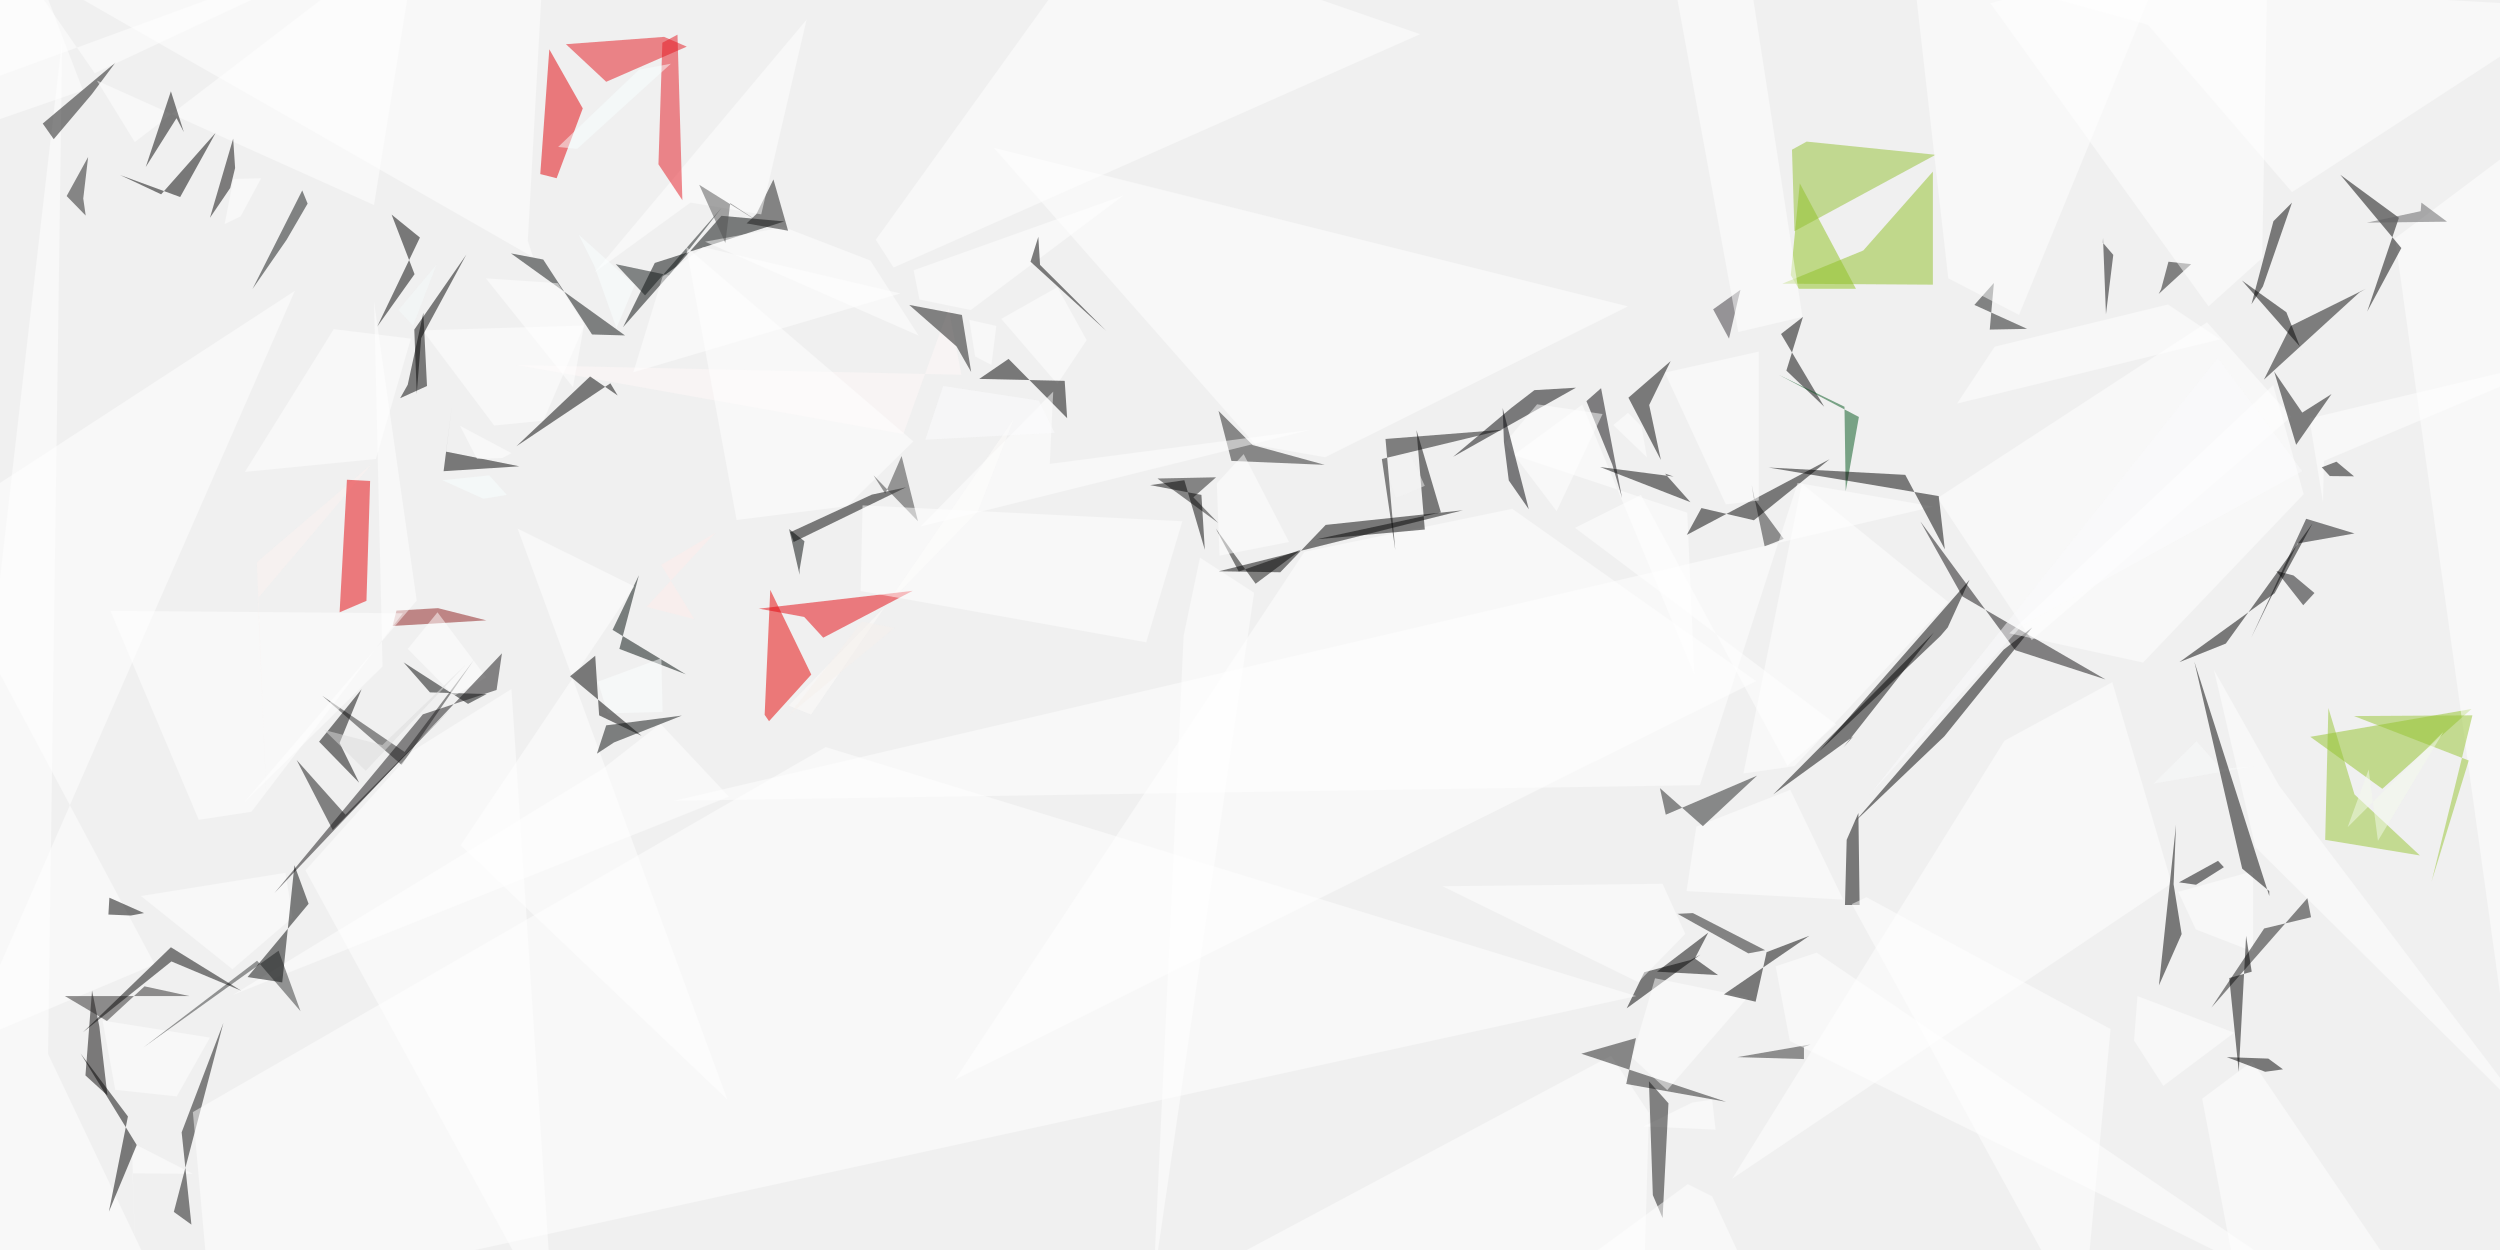
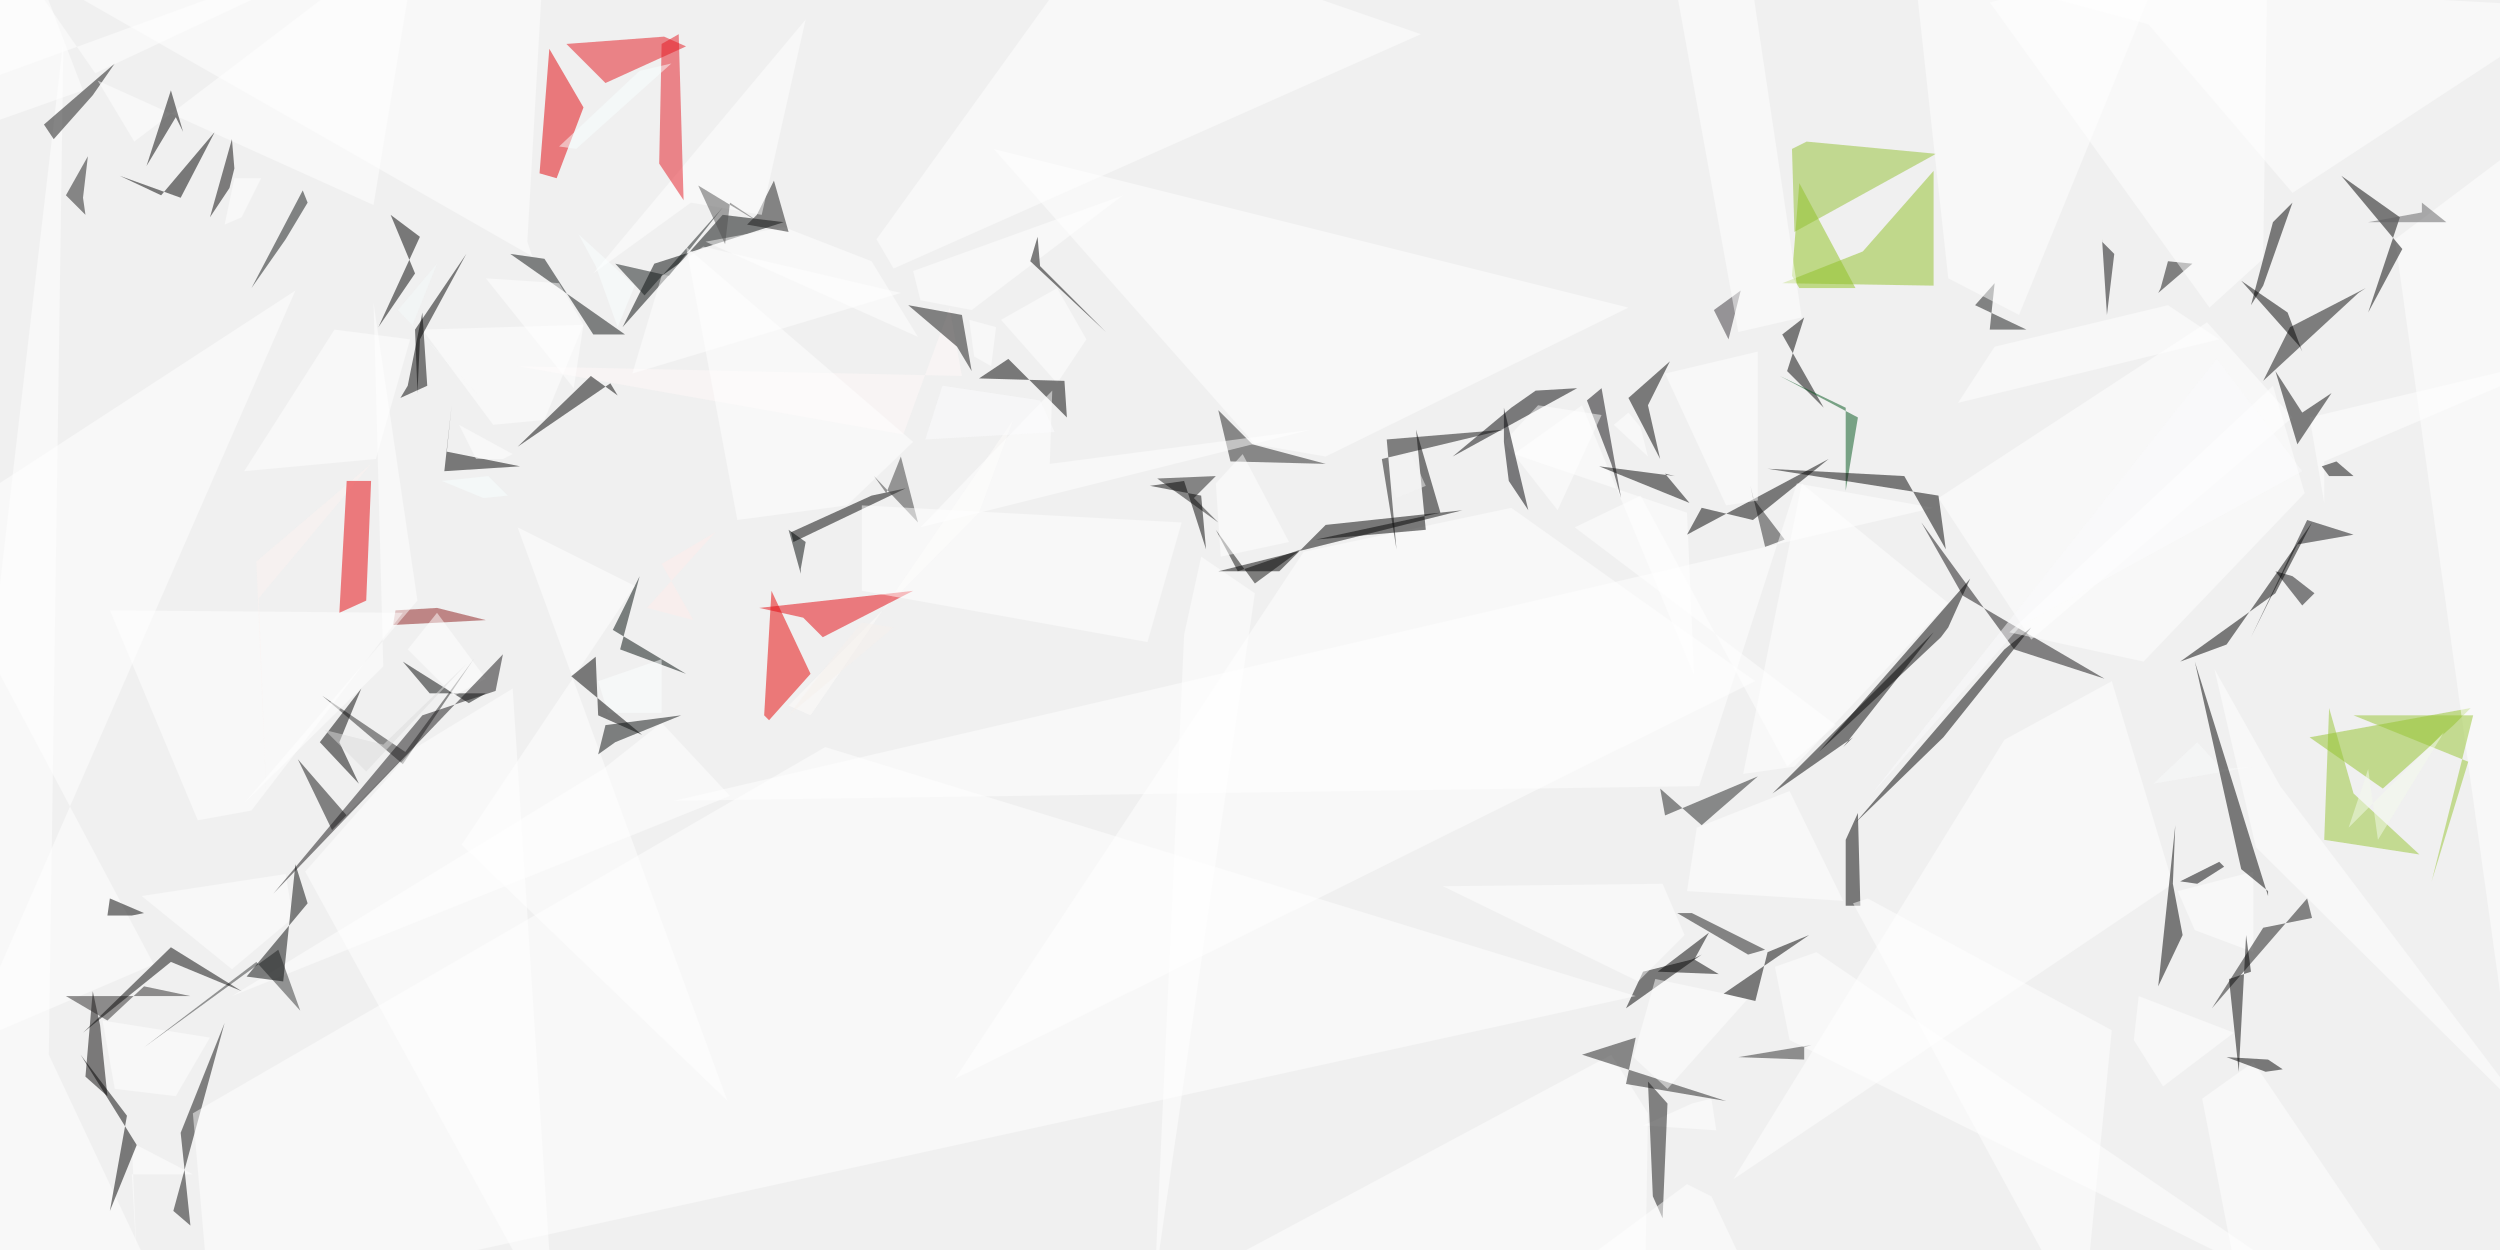
<svg xmlns="http://www.w3.org/2000/svg" version="1.1" viewBox="0 0 1024 512" width="1024" height="512">
  <g fill-opacity=".5">
-     <path fill="#fff" d="M534.3 226L391 442.4 719.4 279l-100-70.6" />
-     <path fill="#8fc31c" d="M733.5 112.7l3.3 5.6h23.4l-23-43.2" />
-     <path fill="#010404" d="M295.5 88.4l25.7 2.3-53 17-13 26.3" />
-     <path fill="#8d1b1b" d="M160.8 256.4l1.6-6.3 17-1 19.8 5" />
-     <path fill="#010101" d="M580.2 176.2l3.4 40.7-44.4 4 51-11" />
-     <path fill="#e30007" d="M221.3 71.3L228 73l10.7-28.6L225 20.2" />
-     <path fill="#2a2b2b" d="M711.6 433l30-5.2-2.7 1v5" />
-     <path fill="#fff" d="M63.4 395l-77.6 32.7 135-308.6L-31 218" />
-     <path fill="#fff9f9" d="M370 177.8l18.6-51.5 5.2 27.2-182.3-4" />
-     <path fill="#e60001" d="M332.3 276.3l-16.8-34.7-2.3 51.2 1.8 2.6" />
-     <path fill="#fff" d="M902 450l20.5-15.3L996 543l-81.3-26" />
-     <path fill="#111515" d="M123.8 78l2.2 5.4-8.6 14.8-14 20.2" />
-     <path fill="#f5fbfa" d="M169.2 133.4l9.6-25-15.6 18.6 33 35.2" />
-     <path fill="#fff" d="M165 251.2l-62 81.3-21.6 3.3-36.2-85.6m649.6 88.4l-4 26.4 64.2 3.5-21.7-45M460.3 80l-62.7 47-21-4.3-2.4-12m-17.7-4L321 93l-32.2 6 87.5 38.5" />
-     <path fill="#fefdfb" d="M323 289l77.5-79.5 14.7-37.8-83 121" />
-     <path fill="#040203" d="M37.7 405.7L35 440.5l9 8.2-3.3-28.2" />
-     <path fill="#e5020a" d="M337.2 261.2l36.6-19.2-63 7.3 18.6 3.4" />
-     <path fill="#000a09" d="M261.7 235.6l-8 30.2 27.2 10.4-30-18.2" />
-     <path fill="#fff" d="M702.7 462.7l-1.4-12.3-8.2 1.2-20 9.8m62-147.6l-21 3L738 198l60 48.6" />
-     <path fill="#101010" d="M884.2 120.4l13.3-12.2-9.3-1-3 11.2" />
-     <path fill="#09090a" d="M861.4 97.5l1.2 31.2 3-24.3-4.3-5" />
-     <path d="M761.7 370.7h-6l.7-26.7 4.8-11" />
-     <path fill="#161616" d="M309.8 87.7l7-14.2 6 21-17-3" />
-     <path fill="#fff" d="M47.2 446.4l25.2 2.7L86 425l-44-7m13.5 98L54 468l25 12.8-24.7-.2m185-347.3l-16.7 39-20.2 2-29.3-39" />
-     <path fill="#f9fafa" d="M882 321l17.7-17.4 10 11.3 13.2-1" />
-     <path fill="#fcffff" d="M271.4 291.6l-22.5.6-4-13 26-9.6" />
-     <path fill="#0b0b0b" d="M927.3 155.5l11-22 30.7-15.2-2.6 1.5" />
-     <path fill="#fff" d="M1.6-12.7L8-31l26 68-65 22.5" />
-     <path fill="#fcf2f0" d="M109 324.3l-3.8-94 47-40.2-46.6 55" />
-     <path fill="#0a0b09" d="M498 216.5l9.4 17.6 25.6-9-18.7 14" />
-     <path d="M699.7 382l-21 16 25 1.4-9.5-6.8" />
-     <path fill="#92c328" d="M1012.3 290.4l-7.5 6.7-29 26-29.5-21.3" />
-     <path fill="#fff" d="M815.2 1.3l89.4 124.2 22-19.8 2.5-136m-281 196l46 111-3-66.7-71.2-23.6" />
-     <path fill="#0a080c" d="M655.8 159l-6 5.3 10.6 26 4 13.7" />
-     <path fill="#100f11" d="M825.4 266.3l37 12-58.6-34-17.2-30.7" />
-     <path fill="#fff" d="M938.5 170.7L904 132l-110.4 72 38.6 58.2M19.7 431.7l5.8-416L-31 505.4l99.2 28.3" />
-     <path fill="#111717" d="M264.2 121l-12-12.8 21.8 4.6 21.5-27.6" />
-     <path fill="#fff" d="M330.4 8l-18.6 79.8-29-4.8-39.3 28.6" />
-     <path fill="#3a373c" d="M701.7 126.7l6.5 12 3.7-16 1-4" />
-     <path fill="#131415" d="M815 135l15.3-.3-21.6-9.8 8-9" />
-     <path fill="#101010" d="M17.5 50.6L22 57l15.6-18.4 9.7-13" />
-     <path fill="#fff" d="M888 124.7L817 142l-15.4 23.3L909.4 139M281 101l20.7 112 45.4-5.7 27-26.5" />
-     <path fill="#92c030" d="M792.8 63.4L735 94.7l-1-33.4 6-3.3" />
-     <path fill="#181818" d="M499 214.2l-10.2-10.5 9.3-8.2-24 .5" />
-     <path fill="#0d0c0c" d="M74.4 463.8l4 37.8-7.2-5.2L91.5 419" />
-     <path fill="#fff" d="M491.5 228.4l-6.7 32-12.3 264.2 41.2-281.8" />
-     <path fill="#242525" d="M165.7 308L132 285l32.5 28.3 29.6-43" />
-     <path fill="#101010" d="M394 129l3.8 23.4-6-10.5-19.4-17" />
-     <path fill="#fff" d="M222-6L-20-31l238.4 136.4-2.2-6.8" />
-     <path fill="#505050" d="M286.4 75.7l27.2 17-14.5-9.5-2 16.3" />
-     <path fill="#fff" d="M899.4 380.7l-7.2-15.4 30.7-8.5v33" />
-     <path d="M832.4 257l-36 44.6-36.7 35 61-70.5" />
-     <path fill="#fff" d="M673.6 518.8l1.8-63-15.5-23.4L460 539" />
-     <path fill="#030204" d="M645.5 158.8l-17 1-9.5 7.3-23.8 20" />
-     <path fill="#fbffff" d="M260 116.7l-7.5 17.7-9-25.3-6.5-13" />
-     <path d="M130.7 303.8l17.4-21.5-9 22 8 16.3" />
-     <path fill="#e51620" d="M269.7 67.3l1.6-49.8 6.2-3.3 2 67.8" />
-     <path fill="#fff" d="M674.6 187.4l-2.2-12.7-5.6-5.6-6 5" />
-     <path d="M66 79.6l22.4-25.3-14.6 26.4-24.6-9" />
-     <path fill="#fbfbfc" d="M828.4 256L943 193l-34.6-46.4-142.6 179" />
-     <path fill="#fff" d="M875.5 408l-1.4 18.2 12 18.6 29-21.8" />
-     <path fill="#020404" d="M165.3 271.3l26.4 17 7.6-4-23.2-.7" />
-     <path d="M323.7 218l1.4 4 46-22.4-14 3" />
-     <path fill="#e60208" d="M151.6 197l-9.5-.5-3 54.3 11-4.7" />
-     <path fill="#0b0f0e" d="M256 137.4l-46.7-33.6 13.2 2.5 20 30.7" />
-     <path fill="#1a1b1b" d="M27.3 80.3l8.8-16-2 17 1 7" />
-     <path fill="#0c0d0e" d="M939.4 235.7l-7-1.8 11 14 4.6-5" />
-     <path fill="#000606" d="M327.5 235.4v-2l2-11.7-6.3-5" />
-     <path d="M181.7 193l31-2-30-6 2.4-18.7m744 267.3l-17-.6 15.7 6 7.3-1" />
-     <path fill="#fff" d="M188.6 346.2l71.2-106-47.8-23.7 86 234m740.8 10.5l-115-114-17-72.7 26.8 47.6M95.2 397l-37.5-30 59.2-9.5 3 18.3" />
-     <path fill="#111" d="M136.3 340l-14.8-28.7 20 22.4 43-43.3" />
-     <path fill="#282627" d="M77.6 408h-51l17.2 10.2L59.2 404" />
-     <path fill="#fff" d="M270.5 296.4L246.7 315 95.4 407.5l203.2-81.2m134.5-169l-23-26.7 23-13 12 21.7" />
-     <path fill="#333534" d="M105.3 393.5L58.8 429l55.3-39.6 9 24.8" />
-     <path fill="#fff" d="M226.8 543l-17.3-260.8-40.4 25.3-44 49" />
-     <path d="M426 108.5l-.7-11.5-3.2 10.2 31 28.3m-16 35.8l-1-15.3-35-.8 12-8.2" />
-     <path fill="#1c1c1c" d="M707 451.3l-59.3-19.7 22.4-6.4-4 18.8" />
-     <path d="M44.8 367.7L59 374l-5.4 1-9.2-.4" />
-     <path fill="#f8ffff" d="M236.4 61l-7.8-.8 33.2-31.7 13-2.4" />
-     <path d="M731.7 151.8l6.8-22-9 7 17.7 29.8" />
-     <path fill="#fff" d="M171.8-31L55.2 58.2 39.7 33l113.5 51m605.3 286.3L853 543l11.5-121.5-100-54" />
-     <path d="M172 97.3l-17.5 36.5 15.3-21.5-9.4-24.4" />
-     <path fill="#fff" d="M366 109.6l-7.3-11.4 93-129.2 130 45" />
-     <path d="M167 157.6l6.4-29.5 1.5 30-11 5" />
-     <path fill="#fff" d="M798 114L784.5-5l96.7 2L827 129" />
-     <path fill="#292829" d="M730.6 220.7L718.3 204l-.8-5.4 5.3 25.2" />
-     <path fill="#030202" d="M726.3 325.4l32.8-23.8-4 4.5 37-47" />
-     <path fill="#e4151c" d="M248.3 33.5l33-14.4-9.3-4-40.2 3" />
-     <path d="M696.5 391l-30.2 22 7.2-14.8 19-5m244-265.3l6.3 16-.8-2-23.7-27" />
-     <path fill="#fff" d="M865.2 279.4l24.3 82.4-180 121L821 303.4" />
-     <path d="M938.8 83l-7.6 7.6-9 34 4.7-7.3" />
-     <path fill="#00541b" d="M756 201.2l-.5-34.6-26.8-13 32.7 17.2" />
-     <path fill="#fff" d="M38.8 30l130.4-61L-31 42.4 2.6-22.3" />
-     <path fill="#f5f5f5" d="M566.3 188l5.5 16 11.8-5-6-13" />
-     <path fill="#fff" d="M668.5 433.2l14.4 13.3 33-38-38-7.8m350 34.3L981 97.6l73.3-55-5 62" />
-     <path fill="#040404" d="M70 37.4l-10.3 31 12.6-20 3 5.7" />
-     <path d="M56 469l-23-37.5 19.4 25.8-7.8 39" />
-     <path fill="#0b0b0c" d="M964.4 218.5l-19.8-6-22.5 48.7 19-38.6" />
-     <path fill="#383838" d="M376 213.5l-18.2-18.8 4.8 7.5 6.7-15.4" />
-     <path fill="#fff" d="M670.2 408l-332-102L79 455.5l7.2 80.2m113-258.2L186 285l-19-19.2 12.2-15" />
-     <path fill="#151415" d="M905.8 412.7l21.6-32.4 19.2-4.6-1.5-7.8" />
-     <path d="M233.5 277l10.3-8.4 1.6 24.4 17.4 8.4" />
-     <path fill="#fff" d="M92 91.8l3.6-18.5L107 73l-8.4 15.6" />
-     <path fill="#1f1f1f" d="M542.6 190.4l-38.2-1.6-5.3-20.5 14 14" />
-     <path fill="#030302" d="M655.4 191.3l37 14.4L682 194l3.5 1.2" />
-     <path d="M543 215l56.2-6-100 25 25.2.4m194-21.3l31-25-58.5 31 6-11" />
-     <path fill="#fff" d="M1055 3L938.8 78.7l-59-68.5L802-11.4M430 190l1.4-29.6-54.4 55.3L537 176" />
-     <path d="M890.3 362.2l1-24.4-7 65.8 9.3-21" />
-     <path fill="#ddd" d="M156.6 305.2l-23.8-6.2 17 16.7 41-43.5" />
-     <path fill="#96c431" d="M1012.7 293l-48.5.3 47 18.2L996 361" />
-     <path d="M723.6 390l-4.5 20.3-13-3 35-24" />
-     <path fill="#fff" d="M353.3 207l131 6.5-14.8 49.6-117-21" />
-     <path fill="#1f2020" d="M682.3 333.7l37.4-16-22.2 20.7-17.6-15.6" />
-     <path d="M253 162l-3-5-38.5 25.8 30.2-28.6" />
-     <path fill="#101010" d="M677 489.5l4 9.4 2.4-47-8-9" />
-     <path fill="#fff" d="M724.8 540.7l-110.5.8 77-56.5 10 5m-462-357.3L228.5 116l-29.5-2 35.7 44.6" />
-     <path fill="#90c027" d="M791.7 70.3l-28.5 32.3-33.2 13.6 61.7.4" />
-     <path fill="#f8ffff" d="M207.6 202.7l-7.2-8-19.2 2 16.8 7.6" />
-     <path fill="#fff" d="M209.5 185.6l-3.7 2-10.4.4-7-13.6M276 328l516-120.5-55.7-9.7-40 123.8M542.8 187.3l124-61.8-259.8-65 107.3 121.8" />
-     <path fill="#0d0d0c" d="M567.5 179.8l4 45.5L566 188l49.7-12" />
-     <path fill="#fff" d="M720.4 205v-61l-38.5 8.6 25 54" />
-     <path d="M958.6 71.6l24 17.6-13 38.4 14-26" />
-     <path fill="#97c532" d="M964.4 325.4L953.7 290l-1.3 54 38.8 6.4" />
-     <path fill="#000001" d="M724.4 191.5l56 3 16.2 30.5-2.5-21.8" />
-     <path fill="#040404" d="M34 422.8l36.2-29 28.6 12L70 388" />
-     <path fill="#5e5f60" d="M991.5 86.5l-22 4.7 32.8-.4-10.5-7.8" />
-     <path fill="#fff" d="M170.7 246l-17.5-122.5 3.5 149.5-57 56" />
-     <path fill="#ffecea" d="M293 218.2l-28.2 30.4 19.6 5-13.6-22.2" />
-     <path fill="#fff" d="M629.6 165.6l26.8 4-18.8 39.8-21.2-28" />
-     <path fill="#f7f1ed" d="M353 254.6l13.3 2.6L323 293l20.2-25.7" />
-     <path fill="#050707" d="M101.4 400.2l25-30-5.8-15.8-5 48" />
-     <path d="M918.4 355.8L898.8 271l30.7 96v-2" />
-     <path fill="#fff" d="M690.3 382.5L681 362l-90.2 1 80.2 39.3m280.5-196.5l.4-17 103-43.4-109 26M397 131l2.4 15 6.7 3.5 2-16" />
-     <path fill="#151314" d="M112.4 365.8l93.2-98.2-2.2 15-30.2 10" />
-     <path fill="#070706" d="M931.5 152.2L943 169l12-7.6-14.5 20.8" />
-     <path fill="#fff" d="M499.5 227.6L528 222l-18.6-36-11 12" />
-     <path fill="#f4faed" d="M974 344.4l26.8-44.6-39.2 39 8.6-23.6" />
-     <path fill="#030303" d="M680.3 188.4l-4.8-22.5 8.8-18-17.3 15" />
-     <path fill="#fff" d="M136.7 134.8l-36.4 58.5L154 188l14.3-49.3M712 136L682.7-24l32.8 6.5 22.8 147.3m-11 266l16.8-5.6 223 151.6-234-115.4" />
-     <path d="M917 439l3-55.7 2.3 14.7-9.2 2.6M191 104.3L169.7 135l1 26.3 1.8-22.8" />
-     <path fill="#fff" d="M823 259.4l54.8 12 65.8-69-12.5-44.7m-179 139l-20 17-60-111-27 13.5" />
-     <path fill="#010005" d="M616 181l2 15.8 8.2 11.8-10.7-41.5" />
-     <path d="M947.2 214.4L931.7 243l-39 28.2 19-7.6" />
-     <path fill="#060607" d="M954.3 195l-3.3-3.6 6-2.3 7.2 6" />
-     <path fill="#080707" d="M96.3 68.8l-.8-12L86 89.2 94.3 77" />
-     <path d="M493.5 225.2l-1.4-22.5-21-4 14-2" />
-     <path fill="#fdfdfe" d="M432 177.3l-53 2.8 7.3-22 39.2 6" />
-     <path fill="#000102" d="M908.5 352.6l-16 8.8 7 1 11.4-7.2" />
-     <path fill="#090d0d" d="M244.5 308.7l7-4.6 27.8-11-31 4" />
-     <path fill="#fff" d="M271.4 113.3l-12 39.2 109.4-32.3-80.8-19" />
-     <path d="M797.8 257l-3 3.5-49.6 47.2 61.5-70.2" />
-     <path fill="#161616" d="M723 389.2L693.4 374l-6.3.3 29 16.2" />
+     <path fill="#fff" d="M534 226L391 442l328-163-100-71" />
+     <path fill="#8fc31c" d="M734 113l3 5h23l-23-43" />
+     <path fill="#010404" d="M296 88l25 3-53 17-13 26" />
+     <path fill="#8d1b1b" d="M161 256l1-6 17-1 20 5" />
+     <path fill="#010101" d="M580 176l4 41-45 4 51-11" />
+     <path fill="#e30007" d="M221 71l7 2 11-29-14-24" />
+     <path fill="#2a2b2b" d="M712 433l30-5-3 1v5" />
+     <path fill="#fff" d="M63 395l-77 33 135-309-152 99" />
+     <path fill="#fff9f9" d="M370 178l19-52 5 28-182-4" />
+     <path fill="#e60001" d="M332 276l-16-34-3 51 2 2" />
+     <path fill="#fff" d="M902 450l21-15 73 108-81-26" />
+     <path fill="#111515" d="M124 78l2 5-9 15-14 20" />
+     <path fill="#f5fbfa" d="M169 133l10-25-16 19 33 35" />
+     <path fill="#fff" d="M165 251l-62 81-22 4-36-86m650 89l-4 26 64 4-22-45M460 80l-62 47-21-4-3-12m-17-4l-36-14-32 6 87 39" />
+     <path fill="#fefdfb" d="M323 289l78-79 14-38-83 121" />
+     <path fill="#040203" d="M38 406l-3 35 9 8-3-29" />
+     <path fill="#e5020a" d="M337 261l37-19-63 7 18 4" />
+     <path fill="#000a09" d="M262 236l-8 30 27 10-30-18" />
+     <path fill="#fff" d="M703 463l-2-13-8 2-20 9m62-147l-21 3 24-119 60 49" />
+     <path fill="#101010" d="M884 120l14-12-10-1-3 11" />
+     <path fill="#09090a" d="M861 98l2 31 3-25-5-5" />
+     <path d="M762 371h-6v-27l5-11" />
+     <path fill="#161616" d="M310 88l7-14 6 21-17-3" />
+     <path fill="#fff" d="M47 446l25 3 14-24-44-7m14 98l-2-48 25 13H54m185-348l-16 39-21 2-29-39" />
+     <path fill="#f9fafa" d="M882 321l18-17 10 11 13-1" />
+     <path fill="#fcffff" d="M271 292h-22l-4-13 26-9" />
+     <path fill="#0b0b0b" d="M927 156l11-22 31-16-3 2" />
+     <path fill="#fff" d="M2-13l6-18 26 68-65 23" />
+     <path fill="#fcf2f0" d="M109 324l-4-94 47-40-46 55" />
+     <path fill="#0a0b09" d="M498 217l9 17 26-9-19 14" />
+     <path d="M700 382l-21 16 25 1-10-6" />
+     <path fill="#92c328" d="M1012 290l-7 7-29 26-30-21" />
+     <path fill="#fff" d="M815 1l90 125 22-20 2-136M648 166l46 111-3-67-71-24" />
+     <path fill="#0a080c" d="M656 159l-6 5 10 26 4 14" />
+     <path fill="#100f11" d="M825 266l37 12-58-34-17-30" />
+     <path fill="#fff" d="M939 171l-35-39-110 72 38 58M20 432l6-416-57 489 99 29" />
+     <path fill="#111717" d="M264 121l-12-13 22 5 22-28" />
+     <path fill="#fff" d="M330 8l-18 80-29-5-40 29" />
+     <path fill="#3a373c" d="M702 127l6 12 4-16 1-4" />
+     <path fill="#131415" d="M815 135h15l-21-10 8-9" />
+     <path fill="#101010" d="M18 51l4 6 16-18 9-13" />
+     <path fill="#fff" d="M888 125l-71 17-15 23 107-26m-628-38l21 112 45-6 27-26" />
+     <path fill="#92c030" d="M793 63l-58 32-1-34 6-3" />
+     <path fill="#181818" d="M499 214l-10-10 9-9-24 1" />
+     <path fill="#0d0c0c" d="M74 464l4 38-7-6 21-77" />
+     <path fill="#fff" d="M492 228l-7 32-12 265 41-282" />
+     <path fill="#242525" d="M166 308l-34-23 33 28 29-43" />
+     <path fill="#101010" d="M394 129l4 23-6-10-20-17" />
+     <path fill="#fff" d="M222-6L-20-31l238 136-2-6" />
+     <path fill="#505050" d="M286 76l28 17-15-10-2 17" />
+     <path fill="#fff" d="M899 381l-7-16 31-8v33" />
+     <path d="M832 257l-36 45-36 35 61-71" />
+     <path fill="#fff" d="M674 519l1-63-15-24-200 107" />
+     <path fill="#030204" d="M646 159l-17 1-10 7-24 20" />
+     <path fill="#fbffff" d="M260 117l-7 17-9-25-7-13" />
+     <path d="M131 304l17-22-9 22 8 17" />
+     <path fill="#e51620" d="M270 67l1-49 7-4 2 68" />
+     <path fill="#fff" d="M675 187l-3-12-5-6-6 5" />
+     <path d="M66 80l22-26-14 27-25-9" />
+     <path fill="#fbfbfc" d="M828 256l115-63-35-46-142 179" />
+     <path fill="#fff" d="M876 408l-2 18 12 19 29-22" />
+     <path fill="#020404" d="M165 271l27 17 7-4h-23" />
+     <path d="M324 218l1 4 46-22-14 3" />
+     <path fill="#e60208" d="M152 197h-10l-3 54 11-5" />
+     <path fill="#0b0f0e" d="M256 137l-47-33 14 2 20 31" />
+     <path fill="#1a1b1b" d="M27 80l9-16-2 17 1 7" />
+     <path fill="#0c0d0e" d="M939 236l-7-2 11 14 5-5" />
+     <path fill="#000606" d="M328 235v-2l2-11-7-5" />
+     <path d="M182 193l31-2-30-6 2-19m744 268l-17-1 16 6 7-1" />
+     <path fill="#fff" d="M189 346l71-106-48-24 86 235m741 10L924 347l-17-73 27 48M95 397l-37-30 59-9 3 18" />
+     <path fill="#111" d="M136 340l-14-29 20 23 43-44" />
+     <path fill="#282627" d="M78 408H27l17 10 15-14" />
+     <path fill="#fff" d="M271 296l-24 19-152 93 204-82m134-169l-23-26 23-13 12 21" />
+     <path fill="#333534" d="M105 394l-46 35 55-40 9 25" />
+     <path fill="#fff" d="M227 543l-17-261-41 25-44 50" />
+     <path d="M426 109l-1-12-3 10 31 29m-16 35l-1-15-35-1 12-8" />
+     <path fill="#1c1c1c" d="M707 451l-59-19 22-7-4 19" />
+     <path d="M45 368l14 6-5 1H44" />
+     <path fill="#f8ffff" d="M236 61l-7-1 33-31 13-3" />
+     <path d="M732 152l7-22-9 7 17 30" />
+     <path fill="#fff" d="M172-31L55 58 40 33l113 51m606 286l94 173 12-121-100-54" />
+     <path d="M172 97l-17 37 15-22-10-24" />
+     <path fill="#fff" d="M366 110l-7-12 93-129 130 45" />
+     <path d="M167 158l6-30 2 30-11 5" />
+     <path fill="#fff" d="M798 114L785-5l96 2-54 132" />
+     <path fill="#292829" d="M731 221l-13-17-1-5 6 25" />
+     <path fill="#030202" d="M726 325l33-23-4 4 37-47" />
+     <path fill="#e4151c" d="M248 34l33-15-9-4-40 3" />
+     <path d="M697 391l-31 22 7-15 20-5m244-265l6 16-1-2-24-27" />
+     <path fill="#fff" d="M865 279l25 83-180 121 111-180" />
+     <path d="M939 83l-8 8-9 34 5-8" />
+     <path fill="#00541b" d="M756 201v-34l-27-13 32 17" />
+     <path fill="#fff" d="M39 30l130-61-200 73L3-22" />
+     <path fill="#f5f5f5" d="M566 188l6 16 12-5-6-13" />
+     <path fill="#fff" d="M669 433l14 13 33-37-38-8m350 34L981 98l73-55-5 62" />
+     <path fill="#040404" d="M70 37L60 68l12-20 3 6" />
+     <path d="M56 469l-23-37 19 25-7 39" />
+     <path fill="#0b0b0c" d="M964 219l-19-6-23 48 19-38" />
+     <path fill="#383838" d="M376 214l-18-19 5 7 6-15" />
+     <path fill="#fff" d="M670 408L338 306 79 456l7 80m113-258l-13 7-19-19 12-15" />
+     <path fill="#151415" d="M906 413l21-33 20-4-2-8" />
+     <path d="M234 277l10-8 1 24 18 8" />
+     <path fill="#fff" d="M92 92l4-19h11l-8 16" />
+     <path fill="#1f1f1f" d="M543 190l-39-1-5-21 14 14" />
+     <path fill="#030302" d="M655 191l37 15-10-12 4 1" />
+     <path d="M543 215l56-6-100 25h25m194-21l31-25-58 31 6-11" />
+     <path fill="#fff" d="M1055 3L939 79l-59-69-78-21M430 190l1-30-54 56 160-40" />
+     <path d="M890 362l1-24-7 66 10-21" />
+     <path fill="#ddd" d="M157 305l-24-6 17 17 41-44" />
+     <path fill="#96c431" d="M1013 293h-49l47 19-15 49" />
+     <path d="M724 390l-5 20-13-3 35-24" />
+     <path fill="#fff" d="M353 207l131 7-14 49-117-21" />
+     <path fill="#1f2020" d="M682 334l38-16-23 20-17-15" />
+     <path d="M253 162l-3-5-38 26 30-29" />
+     <path fill="#101010" d="M677 490l4 9 2-47-8-9" />
+     <path fill="#fff" d="M725 541l-111 1 77-57 10 5M239 133l-10-17-30-2 36 45" />
+     <path fill="#90c027" d="M792 70l-29 33-33 13 62 1" />
+     <path fill="#f8ffff" d="M208 203l-8-8-19 2 17 7" />
+     <path fill="#fff" d="M210 186l-4 2h-11l-7-14m88 154l516-120-56-10-40 124M543 187l124-61-260-65 107 121" />
+     <path fill="#0d0d0c" d="M568 180l4 45-6-37 50-12" />
+     <path fill="#fff" d="M720 205v-61l-38 9 25 54" />
+     <path d="M959 72l24 17-13 39 14-26" />
+     <path fill="#97c532" d="M964 325l-10-35-2 54 39 6" />
+     <path fill="#000001" d="M724 192l56 3 17 30-3-22" />
+     <path fill="#040404" d="M34 423l36-29 29 12-29-18" />
+     <path fill="#5e5f60" d="M992 87l-22 4h32l-10-8" />
+     <path fill="#fff" d="M171 246l-18-122 4 149-57 56" />
+     <path fill="#ffecea" d="M293 218l-28 31 19 5-13-23" />
+     <path fill="#fff" d="M630 166l26 4-18 39-22-28" />
+     <path fill="#f7f1ed" d="M353 255l13 2-43 36 20-26" />
+     <path fill="#050707" d="M101 400l25-30-5-16-5 48" />
+     <path d="M918 356l-19-85 30 96v-2" />
+     <path fill="#fff" d="M690 383l-9-21-90 1 80 39m281-196v-17l103-44-109 26m-549-40l2 15 7 4 2-16" />
+     <path fill="#151314" d="M112 366l94-98-3 15-30 10" />
+     <path fill="#070706" d="M932 152l11 17 12-8-14 21" />
+     <path fill="#fff" d="M500 228l28-6-19-36-11 12" />
+     <path fill="#f4faed" d="M974 344l27-44-39 39 8-24" />
+     <path fill="#030303" d="M680 188l-5-22 9-18-17 15" />
+     <path fill="#fff" d="M137 135l-37 58 54-5 14-49m544-3L683-24l33 7 22 147m-11 266l17-6 223 152-234-116" />
+     <path d="M917 439l3-56 2 15-9 3M191 104l-21 31 1 26 1-22" />
+     <path fill="#fff" d="M823 259l55 12 66-69-13-44M752 297l-20 17-60-111-27 13" />
+     <path fill="#010005" d="M616 181l2 16 8 12-10-42" />
+     <path d="M947 214l-15 29-39 28 19-7" />
+     <path fill="#060607" d="M954 195l-3-4 6-2 7 6" />
+     <path fill="#080707" d="M96 69l-1-12-9 32 8-12" />
+     <path d="M494 225l-2-22-21-4 14-2" />
+     <path fill="#fdfdfe" d="M432 177l-53 3 7-22 40 6" />
+     <path fill="#000102" d="M909 353l-16 8 7 1 11-7" />
+     <path fill="#090d0d" d="M245 309l7-5 27-11-31 4" />
+     <path fill="#fff" d="M271 113l-12 40 110-33-81-19" />
+     <path d="M798 257l-3 4-50 47 62-71" />
+     <path fill="#161616" d="M723 389l-30-15h-6l29 17" />
  </g>
</svg>
